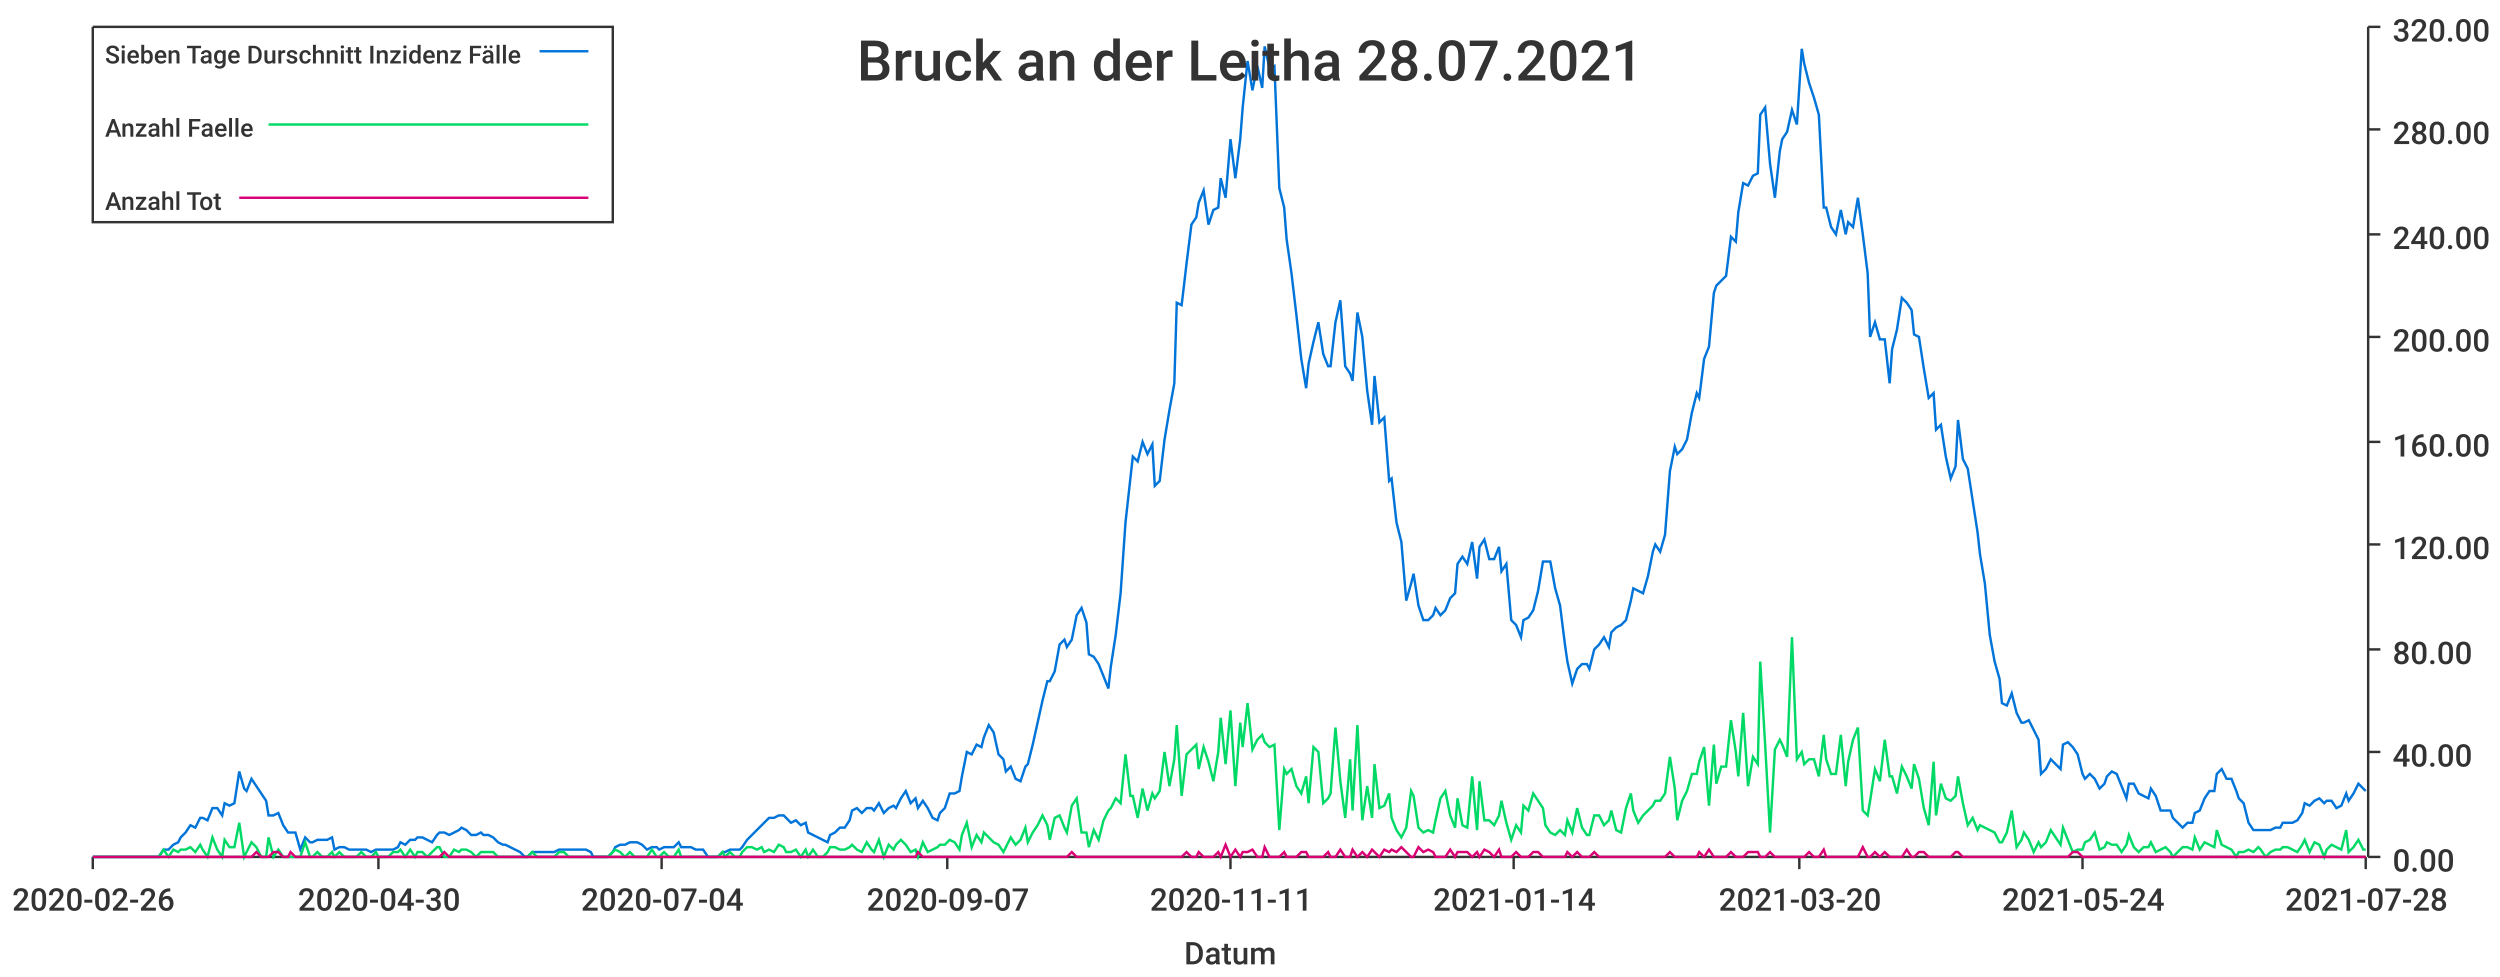
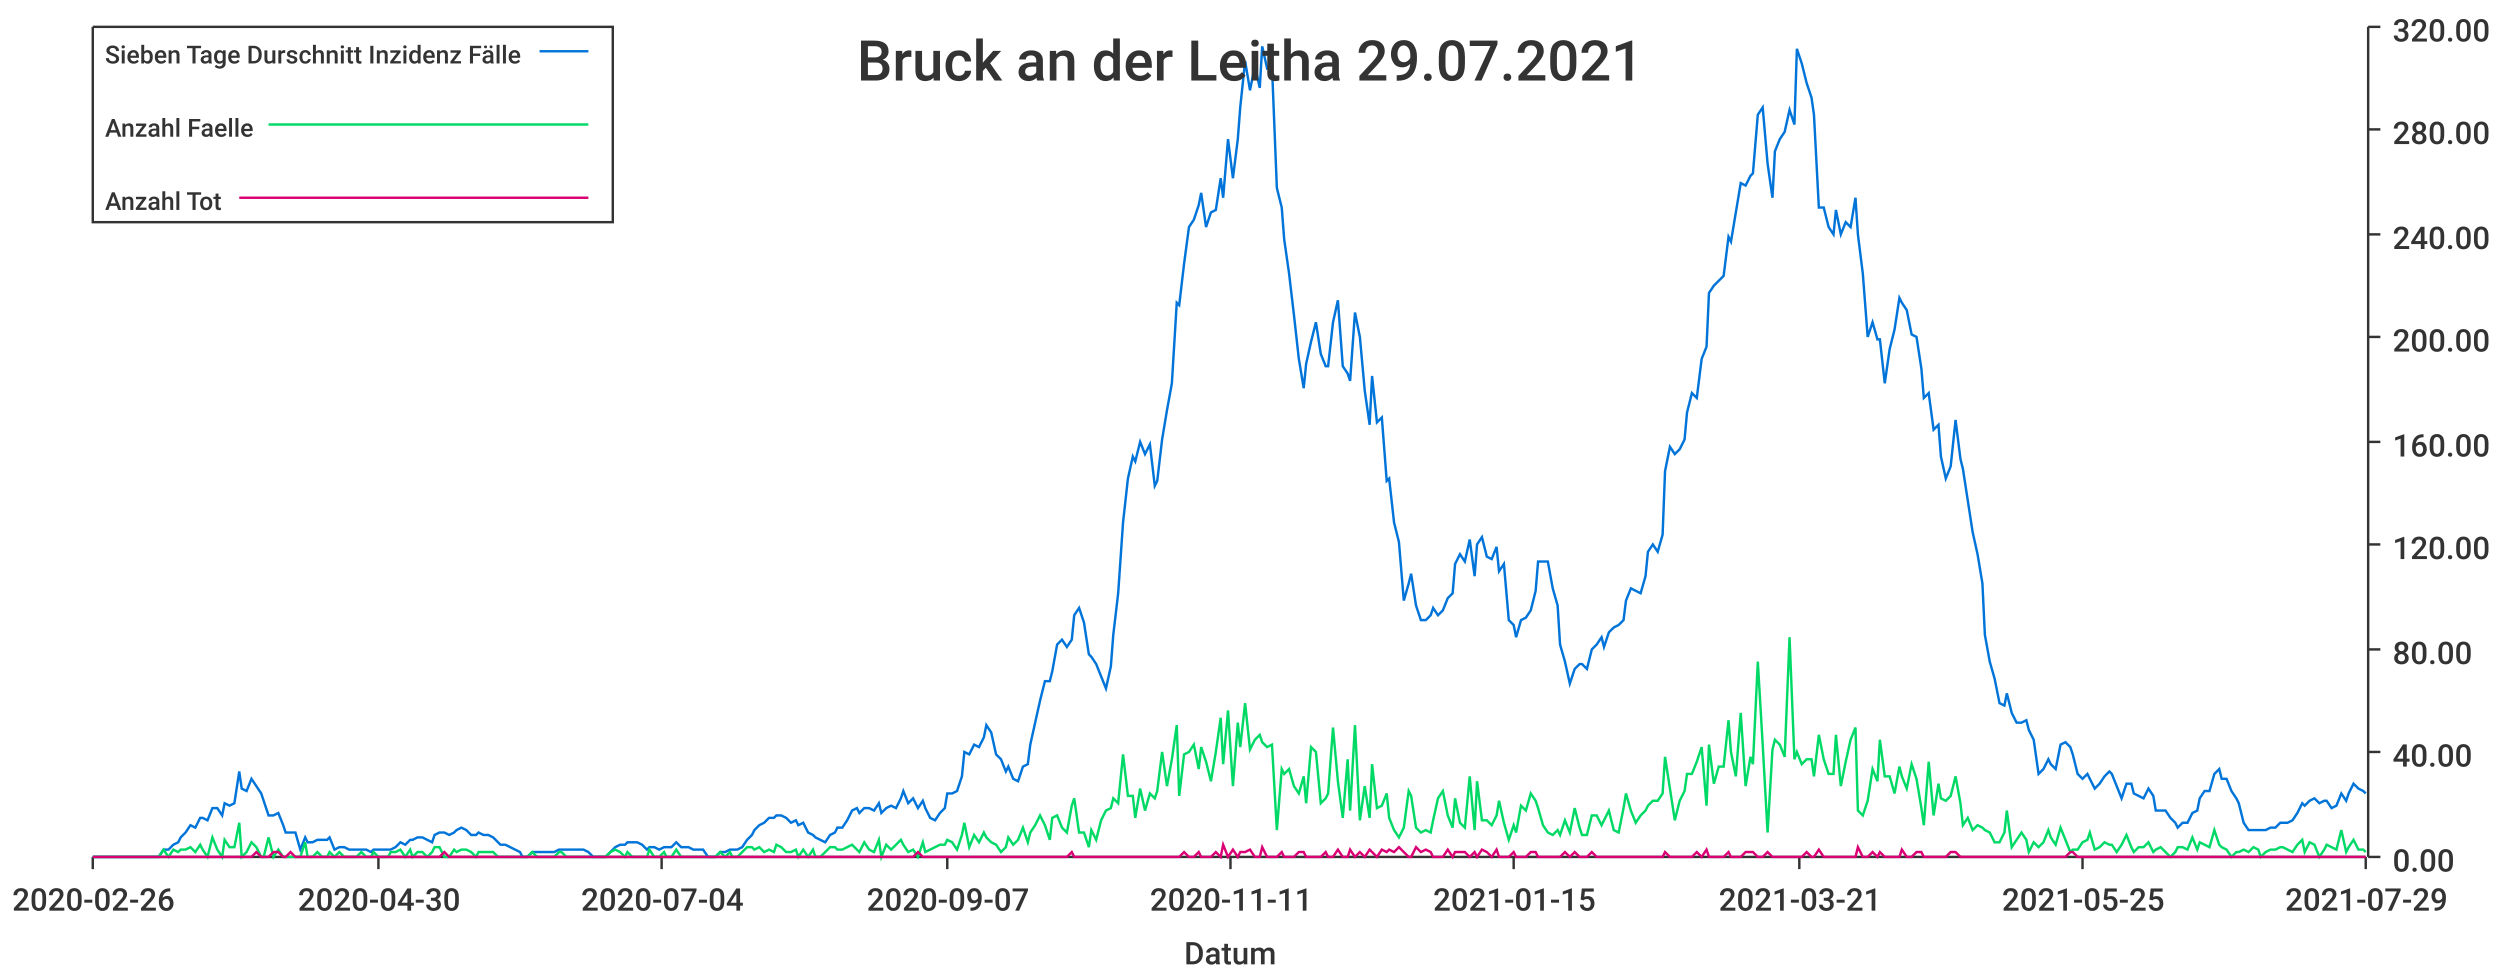
<svg xmlns="http://www.w3.org/2000/svg" width="1024" height="400">\n<path d="M 0 0 L 1024 0 L 1024 400 L 0 400 L 0 0" style="stroke-width:0;stroke:rgba(255,255,255,1.0);fill:rgba(255,255,255,1.0)" />
  <path d="M 38 11 L 969 11 L 969 351 L 38 351 L 38 11" style="stroke-width:0;stroke:rgba(255,255,255,1.0);fill:rgba(255,255,255,1.0)" />
  <path d="M 38 351 L 969 351" style="stroke-width:1;stroke:rgba(51,51,51,1.0);fill:none" />
  <path d="M 38 351 L 38 356" style="stroke-width:1;stroke:rgba(51,51,51,1.0);fill:none" />
  <text x="5" y="373" style="stroke-width:0;stroke:none;fill:rgba(51,51,51,1.0);font-size:12.8px;font-family:'Roboto Medium',sans-serif">2020-02-26</text>
  <path d="M 155 351 L 155 356" style="stroke-width:1;stroke:rgba(51,51,51,1.0);fill:none" />
  <text x="122" y="373" style="stroke-width:0;stroke:none;fill:rgba(51,51,51,1.0);font-size:12.8px;font-family:'Roboto Medium',sans-serif">2020-04-30</text>
  <path d="M 271 351 L 271 356" style="stroke-width:1;stroke:rgba(51,51,51,1.0);fill:none" />
  <text x="238" y="373" style="stroke-width:0;stroke:none;fill:rgba(51,51,51,1.0);font-size:12.8px;font-family:'Roboto Medium',sans-serif">2020-07-04</text>
  <path d="M 388 351 L 388 356" style="stroke-width:1;stroke:rgba(51,51,51,1.0);fill:none" />
  <text x="355" y="373" style="stroke-width:0;stroke:none;fill:rgba(51,51,51,1.0);font-size:12.8px;font-family:'Roboto Medium',sans-serif">2020-09-07</text>
  <path d="M 504 351 L 504 356" style="stroke-width:1;stroke:rgba(51,51,51,1.0);fill:none" />
  <text x="471" y="373" style="stroke-width:0;stroke:none;fill:rgba(51,51,51,1.0);font-size:12.8px;font-family:'Roboto Medium',sans-serif">2020-11-11</text>
  <path d="M 620 351 L 620 356" style="stroke-width:1;stroke:rgba(51,51,51,1.0);fill:none" />
-   <text x="587" y="373" style="stroke-width:0;stroke:none;fill:rgba(51,51,51,1.0);font-size:12.8px;font-family:'Roboto Medium',sans-serif">2021-01-14</text>
+   <text x="587" y="373" style="stroke-width:0;stroke:none;fill:rgba(51,51,51,1.0);font-size:12.8px;font-family:'Roboto Medium',sans-serif">2021-01-15</text>
  <path d="M 737 351 L 737 356" style="stroke-width:1;stroke:rgba(51,51,51,1.0);fill:none" />
-   <text x="704" y="373" style="stroke-width:0;stroke:none;fill:rgba(51,51,51,1.0);font-size:12.8px;font-family:'Roboto Medium',sans-serif">2021-03-20</text>
+   <text x="704" y="373" style="stroke-width:0;stroke:none;fill:rgba(51,51,51,1.0);font-size:12.8px;font-family:'Roboto Medium',sans-serif">2021-03-21</text>
  <path d="M 853 351 L 853 356" style="stroke-width:1;stroke:rgba(51,51,51,1.0);fill:none" />
-   <text x="820" y="373" style="stroke-width:0;stroke:none;fill:rgba(51,51,51,1.0);font-size:12.8px;font-family:'Roboto Medium',sans-serif">2021-05-24</text>
+   <text x="820" y="373" style="stroke-width:0;stroke:none;fill:rgba(51,51,51,1.0);font-size:12.8px;font-family:'Roboto Medium',sans-serif">2021-05-25</text>
  <path d="M 969 351 L 969 356" style="stroke-width:1;stroke:rgba(51,51,51,1.0);fill:none" />
-   <text x="936" y="373" style="stroke-width:0;stroke:none;fill:rgba(51,51,51,1.0);font-size:12.8px;font-family:'Roboto Medium',sans-serif">2021-07-28</text>
+   <text x="936" y="373" style="stroke-width:0;stroke:none;fill:rgba(51,51,51,1.0);font-size:12.8px;font-family:'Roboto Medium',sans-serif">2021-07-29</text>
  <text x="485" y="395" style="stroke-width:0;stroke:none;fill:rgba(51,51,51,1.0);font-size:12.8px;font-family:'Roboto Medium',sans-serif">Datum</text>
  <path d="M 970 351 L 970 11" style="stroke-width:1;stroke:rgba(51,51,51,1.0);fill:none" />
  <path d="M 970 351 L 975 351" style="stroke-width:1;stroke:rgba(51,51,51,1.0);fill:none" />
  <text x="980" y="357" style="stroke-width:0;stroke:none;fill:rgba(51,51,51,1.0);font-size:12.8px;font-family:'Roboto Medium',sans-serif">0.00</text>
  <path d="M 970 308 L 975 308" style="stroke-width:1;stroke:rgba(51,51,51,1.0);fill:none" />
  <text x="980" y="314" style="stroke-width:0;stroke:none;fill:rgba(51,51,51,1.0);font-size:12.8px;font-family:'Roboto Medium',sans-serif">40.00</text>
  <path d="M 970 266 L 975 266" style="stroke-width:1;stroke:rgba(51,51,51,1.0);fill:none" />
  <text x="980" y="272" style="stroke-width:0;stroke:none;fill:rgba(51,51,51,1.0);font-size:12.8px;font-family:'Roboto Medium',sans-serif">80.00</text>
  <path d="M 970 223 L 975 223" style="stroke-width:1;stroke:rgba(51,51,51,1.0);fill:none" />
  <text x="980" y="229" style="stroke-width:0;stroke:none;fill:rgba(51,51,51,1.0);font-size:12.8px;font-family:'Roboto Medium',sans-serif">120.00</text>
  <path d="M 970 181 L 975 181" style="stroke-width:1;stroke:rgba(51,51,51,1.0);fill:none" />
  <text x="980" y="187" style="stroke-width:0;stroke:none;fill:rgba(51,51,51,1.0);font-size:12.8px;font-family:'Roboto Medium',sans-serif">160.00</text>
  <path d="M 970 138 L 975 138" style="stroke-width:1;stroke:rgba(51,51,51,1.0);fill:none" />
  <text x="980" y="144" style="stroke-width:0;stroke:none;fill:rgba(51,51,51,1.0);font-size:12.8px;font-family:'Roboto Medium',sans-serif">200.00</text>
  <path d="M 970 96 L 975 96" style="stroke-width:1;stroke:rgba(51,51,51,1.0);fill:none" />
  <text x="980" y="102" style="stroke-width:0;stroke:none;fill:rgba(51,51,51,1.0);font-size:12.8px;font-family:'Roboto Medium',sans-serif">240.00</text>
  <path d="M 970 53 L 975 53" style="stroke-width:1;stroke:rgba(51,51,51,1.0);fill:none" />
  <text x="980" y="59" style="stroke-width:0;stroke:none;fill:rgba(51,51,51,1.0);font-size:12.8px;font-family:'Roboto Medium',sans-serif">280.00</text>
  <path d="M 970 11 L 975 11" style="stroke-width:1;stroke:rgba(51,51,51,1.0);fill:none" />
  <text x="980" y="17" style="stroke-width:0;stroke:none;fill:rgba(51,51,51,1.0);font-size:12.8px;font-family:'Roboto Medium',sans-serif">320.00</text>
-   <path d="M 38 351 L 40 351 L 42 351 L 44 351 L 46 351 L 47 351 L 49 351 L 51 351 L 53 351 L 55 351 L 56 351 L 58 351 L 60 351 L 62 351 L 64 351 L 65 351 L 67 348 L 69 348 L 71 346 L 73 345 L 74 343 L 76 341 L 78 338 L 80 339 L 82 335 L 83 335 L 85 336 L 87 331 L 89 331 L 91 334 L 92 329 L 94 330 L 96 329 L 98 316 L 100 323 L 101 324 L 103 319 L 105 322 L 107 325 L 109 328 L 110 334 L 112 334 L 114 333 L 116 338 L 118 341 L 119 341 L 121 341 L 123 348 L 125 343 L 127 345 L 128 345 L 130 344 L 132 344 L 134 344 L 136 343 L 137 348 L 139 347 L 141 347 L 143 348 L 145 348 L 146 348 L 148 348 L 150 348 L 152 349 L 154 348 L 155 348 L 157 348 L 159 348 L 161 348 L 163 347 L 164 345 L 166 346 L 168 344 L 170 344 L 171 343 L 173 343 L 175 344 L 177 345 L 179 342 L 180 341 L 182 341 L 184 342 L 186 341 L 188 340 L 189 339 L 191 340 L 193 342 L 195 342 L 197 341 L 198 342 L 200 342 L 202 343 L 204 345 L 206 346 L 207 346 L 209 347 L 211 348 L 213 349 L 215 351 L 216 351 L 218 349 L 220 349 L 222 349 L 224 349 L 225 349 L 227 349 L 229 348 L 231 348 L 233 348 L 234 348 L 236 348 L 238 348 L 240 348 L 242 349 L 243 351 L 245 351 L 247 351 L 249 351 L 251 349 L 252 347 L 254 346 L 256 346 L 258 345 L 260 345 L 261 345 L 263 346 L 265 348 L 267 347 L 269 347 L 270 348 L 272 347 L 274 347 L 276 347 L 278 345 L 279 347 L 281 347 L 283 347 L 285 348 L 287 348 L 288 348 L 290 351 L 292 351 L 294 351 L 296 349 L 297 349 L 299 348 L 301 348 L 303 348 L 304 347 L 306 344 L 308 342 L 310 340 L 312 338 L 313 337 L 315 335 L 317 335 L 319 334 L 321 334 L 322 335 L 324 337 L 326 336 L 328 338 L 330 337 L 331 341 L 333 342 L 335 343 L 337 344 L 339 345 L 340 342 L 342 341 L 344 339 L 346 339 L 348 336 L 349 332 L 351 331 L 353 333 L 355 331 L 357 331 L 358 332 L 360 329 L 362 333 L 364 331 L 366 330 L 367 331 L 369 327 L 371 324 L 373 329 L 375 327 L 376 331 L 378 328 L 380 331 L 382 335 L 384 336 L 385 333 L 387 331 L 389 325 L 391 325 L 393 324 L 394 318 L 396 308 L 398 309 L 400 305 L 402 306 L 403 302 L 405 297 L 407 300 L 409 309 L 411 311 L 412 316 L 414 314 L 416 319 L 418 320 L 420 314 L 421 313 L 423 305 L 425 296 L 427 287 L 429 279 L 430 279 L 432 275 L 434 264 L 436 262 L 437 265 L 439 262 L 441 252 L 443 249 L 445 255 L 446 268 L 448 269 L 450 272 L 452 277 L 454 282 L 455 273 L 457 260 L 459 243 L 461 214 L 463 196 L 464 187 L 466 189 L 468 181 L 470 186 L 472 182 L 473 199 L 475 197 L 477 180 L 479 168 L 481 157 L 482 124 L 484 125 L 486 108 L 488 92 L 490 89 L 491 83 L 493 78 L 495 92 L 497 86 L 499 85 L 500 73 L 502 81 L 504 57 L 506 73 L 508 57 L 509 44 L 511 25 L 513 37 L 515 27 L 517 36 L 518 19 L 520 28 L 522 27 L 524 77 L 526 85 L 527 98 L 529 112 L 531 129 L 533 147 L 535 159 L 536 149 L 538 140 L 540 132 L 542 145 L 544 150 L 545 150 L 547 132 L 549 123 L 551 150 L 553 153 L 554 156 L 556 128 L 558 138 L 560 160 L 562 174 L 563 154 L 565 173 L 567 171 L 569 197 L 570 196 L 572 214 L 574 222 L 576 246 L 578 239 L 579 235 L 581 248 L 583 254 L 585 254 L 587 252 L 588 249 L 590 252 L 592 250 L 594 245 L 596 243 L 597 231 L 599 228 L 601 231 L 603 222 L 605 237 L 606 224 L 608 221 L 610 229 L 612 229 L 614 224 L 615 234 L 617 231 L 619 254 L 621 256 L 623 261 L 624 254 L 626 253 L 628 250 L 630 242 L 632 230 L 633 230 L 635 230 L 637 241 L 639 248 L 641 264 L 642 271 L 644 280 L 646 274 L 648 272 L 650 272 L 651 274 L 653 266 L 655 264 L 657 261 L 659 265 L 660 259 L 662 257 L 664 256 L 666 254 L 668 246 L 669 241 L 671 242 L 673 243 L 675 236 L 677 226 L 678 223 L 680 226 L 682 219 L 684 193 L 686 183 L 687 186 L 689 184 L 691 180 L 693 169 L 695 161 L 696 163 L 698 147 L 700 142 L 702 120 L 703 117 L 705 115 L 707 113 L 709 97 L 711 99 L 712 87 L 714 75 L 716 76 L 718 72 L 720 71 L 721 47 L 723 44 L 725 67 L 727 81 L 729 62 L 730 57 L 732 54 L 734 45 L 736 51 L 738 20 L 739 26 L 741 34 L 743 40 L 745 47 L 747 85 L 748 85 L 750 93 L 752 96 L 754 86 L 756 96 L 757 91 L 759 93 L 761 81 L 763 96 L 765 112 L 766 138 L 768 132 L 770 139 L 772 139 L 774 157 L 775 143 L 777 135 L 779 122 L 781 124 L 783 127 L 784 137 L 786 138 L 788 151 L 790 163 L 792 161 L 793 176 L 795 174 L 797 187 L 799 196 L 801 191 L 802 172 L 804 188 L 806 192 L 808 205 L 810 218 L 811 227 L 813 239 L 815 260 L 817 271 L 819 278 L 820 288 L 822 289 L 824 284 L 826 292 L 828 296 L 829 296 L 831 295 L 833 299 L 835 303 L 836 317 L 838 315 L 840 311 L 842 313 L 844 315 L 845 305 L 847 304 L 849 306 L 851 309 L 853 317 L 854 319 L 856 317 L 858 319 L 860 323 L 862 321 L 863 318 L 865 316 L 867 317 L 869 322 L 871 327 L 872 321 L 874 321 L 876 325 L 878 326 L 880 327 L 881 323 L 883 326 L 885 332 L 887 332 L 889 332 L 890 335 L 892 337 L 894 339 L 896 337 L 898 337 L 899 333 L 901 332 L 903 327 L 905 324 L 907 324 L 908 317 L 910 315 L 912 319 L 914 319 L 916 324 L 917 327 L 919 329 L 921 337 L 923 340 L 925 340 L 926 340 L 928 340 L 930 340 L 932 339 L 934 339 L 935 337 L 937 337 L 939 337 L 941 336 L 943 333 L 944 329 L 946 330 L 948 328 L 950 327 L 952 329 L 953 328 L 955 328 L 957 331 L 959 330 L 961 325 L 962 328 L 964 325 L 966 321 L 968 323 L 969 324" style="stroke-width:1;stroke:rgba(0,116,217,1.0);fill:none" />
-   <path d="M 38 351 L 40 351 L 42 351 L 44 351 L 46 351 L 47 351 L 49 351 L 51 351 L 53 351 L 55 351 L 56 351 L 58 351 L 60 351 L 62 351 L 64 351 L 65 351 L 67 348 L 69 351 L 71 348 L 73 349 L 74 348 L 76 348 L 78 347 L 80 349 L 82 346 L 83 348 L 85 351 L 87 343 L 89 348 L 91 351 L 92 344 L 94 347 L 96 347 L 98 337 L 100 351 L 101 349 L 103 345 L 105 347 L 107 351 L 109 351 L 110 343 L 112 351 L 114 348 L 116 351 L 118 351 L 119 351 L 121 351 L 123 351 L 125 345 L 127 351 L 128 351 L 130 349 L 132 351 L 134 351 L 136 349 L 137 351 L 139 349 L 141 351 L 143 351 L 145 351 L 146 351 L 148 349 L 150 351 L 152 351 L 154 349 L 155 351 L 157 351 L 159 351 L 161 349 L 163 349 L 164 348 L 166 351 L 168 348 L 170 351 L 171 349 L 173 349 L 175 351 L 177 349 L 179 347 L 180 347 L 182 351 L 184 351 L 186 348 L 188 349 L 189 348 L 191 348 L 193 349 L 195 351 L 197 349 L 198 349 L 200 349 L 202 349 L 204 351 L 206 351 L 207 351 L 209 351 L 211 351 L 213 351 L 215 351 L 216 351 L 218 349 L 220 351 L 222 351 L 224 351 L 225 351 L 227 351 L 229 349 L 231 349 L 233 351 L 234 351 L 236 351 L 238 351 L 240 351 L 242 351 L 243 351 L 245 351 L 247 351 L 249 351 L 251 349 L 252 348 L 254 349 L 256 351 L 258 349 L 260 351 L 261 351 L 263 351 L 265 351 L 267 348 L 269 351 L 270 351 L 272 349 L 274 351 L 276 351 L 278 348 L 279 351 L 281 351 L 283 351 L 285 351 L 287 351 L 288 351 L 290 351 L 292 351 L 294 351 L 296 349 L 297 351 L 299 349 L 301 351 L 303 351 L 304 349 L 306 347 L 308 347 L 310 348 L 312 347 L 313 349 L 315 348 L 317 349 L 319 346 L 321 347 L 322 349 L 324 349 L 326 348 L 328 351 L 330 348 L 331 351 L 333 348 L 335 351 L 337 351 L 339 349 L 340 347 L 342 347 L 344 348 L 346 348 L 348 347 L 349 346 L 351 348 L 353 349 L 355 345 L 357 348 L 358 349 L 360 344 L 362 351 L 364 346 L 366 348 L 367 346 L 369 344 L 371 346 L 373 349 L 375 348 L 376 351 L 378 345 L 380 349 L 382 348 L 384 347 L 385 346 L 387 346 L 389 344 L 391 345 L 393 348 L 394 342 L 396 337 L 398 347 L 400 342 L 402 345 L 403 341 L 405 343 L 407 345 L 409 346 L 411 349 L 412 347 L 414 343 L 416 346 L 418 344 L 420 339 L 421 345 L 423 341 L 425 338 L 427 334 L 429 338 L 430 344 L 432 335 L 434 334 L 436 339 L 437 341 L 439 330 L 441 327 L 443 341 L 445 341 L 446 347 L 448 340 L 450 344 L 452 336 L 454 332 L 455 331 L 457 327 L 459 329 L 461 309 L 463 326 L 464 326 L 466 335 L 468 323 L 470 332 L 472 325 L 473 327 L 475 324 L 477 308 L 479 322 L 481 311 L 482 297 L 484 326 L 486 309 L 488 307 L 490 305 L 491 315 L 493 306 L 495 312 L 497 320 L 499 308 L 500 294 L 502 313 L 504 291 L 506 322 L 508 296 L 509 306 L 511 288 L 513 307 L 515 303 L 517 301 L 518 304 L 520 306 L 522 305 L 524 340 L 526 315 L 527 317 L 529 315 L 531 322 L 533 325 L 535 318 L 536 329 L 538 306 L 540 308 L 542 329 L 544 327 L 545 325 L 547 298 L 549 320 L 551 335 L 553 311 L 554 332 L 556 297 L 558 336 L 560 322 L 562 335 L 563 313 L 565 331 L 567 330 L 569 325 L 570 335 L 572 340 L 574 343 L 576 339 L 578 324 L 579 326 L 581 339 L 583 341 L 585 340 L 587 341 L 588 336 L 590 327 L 592 324 L 594 334 L 596 339 L 597 327 L 599 338 L 601 339 L 603 318 L 605 340 L 606 320 L 608 336 L 610 336 L 612 338 L 614 334 L 615 328 L 617 337 L 619 344 L 621 338 L 623 341 L 624 330 L 626 332 L 628 325 L 630 328 L 632 331 L 633 338 L 635 341 L 637 342 L 639 340 L 641 342 L 642 336 L 644 341 L 646 331 L 648 339 L 650 342 L 651 342 L 653 334 L 655 334 L 657 338 L 659 336 L 660 332 L 662 340 L 664 341 L 666 331 L 668 325 L 669 332 L 671 337 L 673 334 L 675 332 L 677 330 L 678 328 L 680 328 L 682 325 L 684 310 L 686 323 L 687 336 L 689 328 L 691 324 L 693 317 L 695 317 L 696 312 L 698 306 L 700 330 L 702 305 L 703 321 L 705 314 L 707 314 L 709 295 L 711 308 L 712 318 L 714 292 L 716 322 L 718 310 L 720 313 L 721 271 L 723 305 L 725 341 L 727 307 L 729 303 L 730 305 L 732 310 L 734 261 L 736 311 L 738 308 L 739 313 L 741 311 L 743 311 L 745 318 L 747 301 L 748 311 L 750 317 L 752 317 L 754 301 L 756 322 L 757 312 L 759 303 L 761 298 L 763 332 L 765 334 L 766 328 L 768 315 L 770 320 L 772 303 L 774 318 L 775 318 L 777 325 L 779 314 L 781 318 L 783 323 L 784 313 L 786 319 L 788 331 L 790 338 L 792 312 L 793 334 L 795 321 L 797 327 L 799 328 L 801 326 L 802 318 L 804 329 L 806 338 L 808 335 L 810 340 L 811 338 L 813 339 L 815 340 L 817 341 L 819 345 L 820 345 L 822 341 L 824 332 L 826 347 L 828 344 L 829 341 L 831 344 L 833 349 L 835 345 L 836 347 L 838 345 L 840 340 L 842 343 L 844 346 L 845 339 L 847 344 L 849 349 L 851 348 L 853 348 L 854 345 L 856 344 L 858 341 L 860 348 L 862 347 L 863 345 L 865 346 L 867 346 L 869 349 L 871 346 L 872 342 L 874 347 L 876 349 L 878 347 L 880 347 L 881 345 L 883 349 L 885 348 L 887 347 L 889 349 L 890 351 L 892 349 L 894 347 L 896 347 L 898 348 L 899 343 L 901 348 L 903 345 L 905 346 L 907 347 L 908 340 L 910 346 L 912 347 L 914 348 L 916 351 L 917 349 L 919 349 L 921 348 L 923 349 L 925 347 L 926 348 L 928 351 L 930 349 L 932 348 L 934 348 L 935 347 L 937 347 L 939 348 L 941 349 L 943 346 L 944 344 L 946 349 L 948 345 L 950 346 L 952 351 L 953 348 L 955 346 L 957 347 L 959 348 L 961 340 L 962 349 L 964 347 L 966 344 L 968 348 L 969 348" style="stroke-width:1;stroke:rgba(0,217,101,1.0);fill:none" />
-   <path d="M 38 351 L 40 351 L 42 351 L 44 351 L 46 351 L 47 351 L 49 351 L 51 351 L 53 351 L 55 351 L 56 351 L 58 351 L 60 351 L 62 351 L 64 351 L 65 351 L 67 351 L 69 351 L 71 351 L 73 351 L 74 351 L 76 351 L 78 351 L 80 351 L 82 351 L 83 351 L 85 351 L 87 351 L 89 351 L 91 351 L 92 351 L 94 351 L 96 351 L 98 351 L 100 351 L 101 351 L 103 351 L 105 349 L 107 351 L 109 351 L 110 351 L 112 349 L 114 349 L 116 351 L 118 351 L 119 349 L 121 351 L 123 351 L 125 351 L 127 351 L 128 351 L 130 351 L 132 351 L 134 351 L 136 351 L 137 351 L 139 351 L 141 351 L 143 351 L 145 351 L 146 351 L 148 351 L 150 351 L 152 351 L 154 351 L 155 351 L 157 351 L 159 351 L 161 351 L 163 351 L 164 351 L 166 351 L 168 351 L 170 351 L 171 351 L 173 351 L 175 351 L 177 351 L 179 351 L 180 351 L 182 349 L 184 351 L 186 351 L 188 351 L 189 351 L 191 351 L 193 351 L 195 351 L 197 351 L 198 351 L 200 351 L 202 351 L 204 351 L 206 351 L 207 351 L 209 351 L 211 351 L 213 351 L 215 351 L 216 351 L 218 351 L 220 351 L 222 351 L 224 351 L 225 351 L 227 351 L 229 351 L 231 351 L 233 351 L 234 351 L 236 351 L 238 351 L 240 351 L 242 351 L 243 351 L 245 351 L 247 351 L 249 351 L 251 351 L 252 351 L 254 351 L 256 351 L 258 351 L 260 351 L 261 351 L 263 351 L 265 351 L 267 351 L 269 351 L 270 351 L 272 351 L 274 351 L 276 351 L 278 351 L 279 351 L 281 351 L 283 351 L 285 351 L 287 351 L 288 351 L 290 351 L 292 351 L 294 351 L 296 351 L 297 351 L 299 351 L 301 351 L 303 351 L 304 351 L 306 351 L 308 351 L 310 351 L 312 351 L 313 351 L 315 351 L 317 351 L 319 351 L 321 351 L 322 351 L 324 351 L 326 351 L 328 351 L 330 351 L 331 351 L 333 351 L 335 351 L 337 351 L 339 351 L 340 351 L 342 351 L 344 351 L 346 351 L 348 351 L 349 351 L 351 351 L 353 351 L 355 351 L 357 351 L 358 351 L 360 351 L 362 351 L 364 351 L 366 351 L 367 351 L 369 351 L 371 351 L 373 351 L 375 351 L 376 349 L 378 351 L 380 351 L 382 351 L 384 351 L 385 351 L 387 351 L 389 351 L 391 351 L 393 351 L 394 351 L 396 351 L 398 351 L 400 351 L 402 351 L 403 351 L 405 351 L 407 351 L 409 351 L 411 351 L 412 351 L 414 351 L 416 351 L 418 351 L 420 351 L 421 351 L 423 351 L 425 351 L 427 351 L 429 351 L 430 351 L 432 351 L 434 351 L 436 351 L 437 351 L 439 349 L 441 351 L 443 351 L 445 351 L 446 351 L 448 351 L 450 351 L 452 351 L 454 351 L 455 351 L 457 351 L 459 351 L 461 351 L 463 351 L 464 351 L 466 351 L 468 351 L 470 351 L 472 351 L 473 351 L 475 351 L 477 351 L 479 351 L 481 351 L 482 351 L 484 351 L 486 349 L 488 351 L 490 351 L 491 349 L 493 351 L 495 351 L 497 351 L 499 349 L 500 351 L 502 346 L 504 351 L 506 348 L 508 351 L 509 349 L 511 349 L 513 348 L 515 351 L 517 351 L 518 347 L 520 351 L 522 351 L 524 351 L 526 349 L 527 351 L 529 351 L 531 351 L 533 349 L 535 349 L 536 351 L 538 351 L 540 351 L 542 351 L 544 349 L 545 351 L 547 351 L 549 348 L 551 351 L 553 351 L 554 348 L 556 351 L 558 349 L 560 351 L 562 348 L 563 349 L 565 351 L 567 348 L 569 349 L 570 348 L 572 349 L 574 347 L 576 349 L 578 351 L 579 351 L 581 347 L 583 349 L 585 348 L 587 349 L 588 351 L 590 351 L 592 351 L 594 348 L 596 351 L 597 349 L 599 349 L 601 349 L 603 351 L 605 349 L 606 351 L 608 348 L 610 349 L 612 351 L 614 348 L 615 351 L 617 351 L 619 351 L 621 349 L 623 351 L 624 351 L 626 351 L 628 349 L 630 349 L 632 351 L 633 351 L 635 351 L 637 351 L 639 351 L 641 351 L 642 349 L 644 351 L 646 349 L 648 351 L 650 351 L 651 351 L 653 349 L 655 351 L 657 351 L 659 351 L 660 351 L 662 351 L 664 351 L 666 351 L 668 351 L 669 351 L 671 351 L 673 351 L 675 351 L 677 351 L 678 351 L 680 351 L 682 351 L 684 349 L 686 351 L 687 351 L 689 351 L 691 351 L 693 351 L 695 351 L 696 349 L 698 351 L 700 348 L 702 351 L 703 351 L 705 351 L 707 351 L 709 349 L 711 351 L 712 351 L 714 351 L 716 349 L 718 349 L 720 349 L 721 351 L 723 351 L 725 349 L 727 351 L 729 351 L 730 351 L 732 351 L 734 351 L 736 351 L 738 351 L 739 351 L 741 349 L 743 351 L 745 351 L 747 348 L 748 351 L 750 351 L 752 351 L 754 351 L 756 351 L 757 351 L 759 351 L 761 351 L 763 347 L 765 351 L 766 351 L 768 349 L 770 351 L 772 349 L 774 351 L 775 351 L 777 351 L 779 351 L 781 348 L 783 351 L 784 351 L 786 349 L 788 349 L 790 351 L 792 351 L 793 351 L 795 351 L 797 351 L 799 351 L 801 349 L 802 349 L 804 351 L 806 351 L 808 351 L 810 351 L 811 351 L 813 351 L 815 351 L 817 351 L 819 351 L 820 351 L 822 351 L 824 351 L 826 351 L 828 351 L 829 351 L 831 351 L 833 351 L 835 351 L 836 351 L 838 351 L 840 351 L 842 351 L 844 351 L 845 351 L 847 351 L 849 349 L 851 349 L 853 351 L 854 351 L 856 351 L 858 351 L 860 351 L 862 351 L 863 351 L 865 351 L 867 351 L 869 351 L 871 351 L 872 351 L 874 351 L 876 351 L 878 351 L 880 351 L 881 351 L 883 351 L 885 351 L 887 351 L 889 351 L 890 351 L 892 351 L 894 351 L 896 351 L 898 351 L 899 351 L 901 351 L 903 351 L 905 351 L 907 351 L 908 351 L 910 351 L 912 351 L 914 351 L 916 351 L 917 351 L 919 351 L 921 351 L 923 351 L 925 351 L 926 351 L 928 351 L 930 351 L 932 351 L 934 351 L 935 351 L 937 351 L 939 351 L 941 351 L 943 351 L 944 351 L 946 351 L 948 351 L 950 351 L 952 351 L 953 351 L 955 351 L 957 351 L 959 351 L 961 351 L 962 351 L 964 351 L 966 351 L 968 351 L 969 351" style="stroke-width:1;stroke:rgba(217,0,116,1.0);fill:none" />
-   <text x="351" y="33" style="stroke-width:0;stroke:none;fill:rgba(51,51,51,1.0);font-size:23.0px;font-family:'Roboto Medium',sans-serif">Bruck an der Leitha 28.07.2021</text>
+   <path d="M 38 351 L 40 351 L 42 351 L 44 351 L 46 351 L 47 351 L 49 351 L 51 351 L 53 351 L 55 351 L 56 351 L 58 351 L 60 351 L 62 351 L 64 351 L 65 351 L 67 348 L 69 348 L 71 346 L 73 345 L 74 343 L 76 341 L 78 338 L 80 339 L 82 335 L 83 335 L 85 336 L 87 331 L 89 331 L 91 334 L 92 329 L 94 330 L 96 329 L 98 316 L 99 323 L 101 324 L 103 319 L 105 322 L 107 325 L 108 328 L 110 334 L 112 334 L 114 333 L 116 338 L 117 341 L 119 341 L 121 341 L 123 348 L 125 343 L 126 345 L 128 345 L 130 344 L 132 344 L 134 344 L 135 343 L 137 348 L 139 347 L 141 347 L 143 348 L 144 348 L 146 348 L 148 348 L 150 348 L 152 349 L 153 348 L 155 348 L 157 348 L 159 348 L 160 348 L 162 347 L 164 345 L 166 346 L 168 344 L 169 344 L 171 343 L 173 343 L 175 344 L 177 345 L 178 342 L 180 341 L 182 341 L 184 342 L 186 341 L 187 340 L 189 339 L 191 340 L 193 342 L 195 342 L 196 341 L 198 342 L 200 342 L 202 343 L 204 345 L 205 346 L 207 346 L 209 347 L 211 348 L 213 349 L 214 351 L 216 351 L 218 349 L 220 349 L 221 349 L 223 349 L 225 349 L 227 349 L 229 348 L 230 348 L 232 348 L 234 348 L 236 348 L 238 348 L 239 348 L 241 349 L 243 351 L 245 351 L 247 351 L 248 351 L 250 349 L 252 347 L 254 346 L 256 346 L 257 345 L 259 345 L 261 345 L 263 346 L 265 348 L 266 347 L 268 347 L 270 348 L 272 347 L 273 347 L 275 347 L 277 345 L 279 347 L 281 347 L 282 347 L 284 348 L 286 348 L 288 348 L 290 351 L 291 351 L 293 351 L 295 349 L 297 349 L 299 348 L 300 348 L 302 348 L 304 347 L 306 344 L 308 342 L 309 340 L 311 338 L 313 337 L 315 335 L 317 335 L 318 334 L 320 334 L 322 335 L 324 337 L 326 336 L 327 338 L 329 337 L 331 341 L 333 342 L 334 343 L 336 344 L 338 345 L 340 342 L 342 341 L 343 339 L 345 339 L 347 336 L 349 332 L 351 331 L 352 333 L 354 331 L 356 331 L 358 332 L 360 329 L 361 333 L 363 331 L 365 330 L 367 331 L 369 327 L 370 324 L 372 329 L 374 327 L 376 331 L 378 328 L 379 331 L 381 335 L 383 336 L 385 333 L 387 331 L 388 325 L 390 325 L 392 324 L 394 318 L 395 308 L 397 309 L 399 305 L 401 306 L 403 302 L 404 297 L 406 300 L 408 309 L 410 311 L 412 316 L 413 314 L 415 319 L 417 320 L 419 314 L 421 313 L 422 305 L 424 296 L 426 287 L 428 279 L 430 279 L 431 275 L 433 264 L 435 262 L 437 265 L 439 262 L 440 252 L 442 249 L 444 255 L 446 268 L 447 269 L 449 272 L 451 277 L 453 282 L 455 273 L 456 260 L 458 243 L 460 214 L 462 196 L 464 187 L 465 189 L 467 181 L 469 186 L 471 182 L 473 199 L 474 197 L 476 180 L 478 168 L 480 157 L 482 124 L 483 125 L 485 108 L 487 93 L 489 90 L 491 84 L 492 79 L 494 93 L 496 87 L 498 86 L 500 73 L 501 81 L 503 57 L 505 73 L 507 57 L 508 44 L 510 25 L 512 37 L 514 27 L 516 36 L 517 19 L 519 28 L 521 27 L 523 77 L 525 85 L 526 98 L 528 112 L 530 129 L 532 147 L 534 159 L 535 149 L 537 140 L 539 132 L 541 145 L 543 150 L 544 150 L 546 132 L 548 123 L 550 150 L 552 153 L 553 156 L 555 128 L 557 138 L 559 160 L 561 174 L 562 154 L 564 173 L 566 171 L 568 197 L 569 196 L 571 214 L 573 222 L 575 246 L 577 239 L 578 235 L 580 248 L 582 254 L 584 254 L 586 252 L 587 249 L 589 252 L 591 250 L 593 245 L 595 243 L 596 231 L 598 227 L 600 230 L 602 221 L 604 236 L 605 223 L 607 220 L 609 228 L 611 229 L 613 224 L 614 234 L 616 231 L 618 254 L 620 256 L 621 261 L 623 254 L 625 253 L 627 250 L 629 242 L 630 230 L 632 230 L 634 230 L 636 241 L 638 248 L 639 264 L 641 271 L 643 280 L 645 274 L 647 272 L 648 272 L 650 274 L 652 266 L 654 264 L 656 261 L 657 265 L 659 259 L 661 257 L 663 256 L 665 254 L 666 246 L 668 241 L 670 242 L 672 243 L 674 236 L 675 226 L 677 223 L 679 226 L 681 219 L 682 193 L 684 183 L 686 186 L 688 184 L 690 180 L 691 169 L 693 161 L 695 163 L 697 147 L 699 142 L 700 120 L 702 117 L 704 115 L 706 113 L 708 97 L 709 99 L 711 87 L 713 75 L 715 76 L 717 72 L 718 71 L 720 47 L 722 44 L 724 67 L 726 81 L 727 62 L 729 57 L 731 54 L 733 45 L 735 51 L 736 20 L 738 26 L 740 34 L 742 40 L 743 47 L 745 85 L 747 85 L 749 93 L 751 96 L 752 86 L 754 96 L 756 91 L 758 93 L 760 81 L 761 96 L 763 112 L 765 138 L 767 132 L 769 139 L 770 139 L 772 157 L 774 143 L 776 135 L 778 122 L 779 124 L 781 127 L 783 137 L 785 138 L 787 151 L 788 163 L 790 161 L 792 176 L 794 174 L 795 187 L 797 196 L 799 191 L 801 172 L 803 188 L 804 192 L 806 205 L 808 218 L 810 227 L 812 239 L 813 260 L 815 271 L 817 278 L 819 288 L 821 289 L 822 284 L 824 292 L 826 296 L 828 296 L 830 295 L 831 299 L 833 303 L 835 317 L 837 315 L 839 311 L 840 313 L 842 315 L 844 305 L 846 304 L 848 306 L 849 309 L 851 317 L 853 319 L 855 317 L 856 319 L 858 323 L 860 321 L 862 318 L 864 316 L 865 317 L 867 322 L 869 327 L 871 321 L 873 321 L 874 325 L 876 326 L 878 327 L 880 323 L 882 326 L 883 332 L 885 332 L 887 332 L 889 335 L 891 337 L 892 339 L 894 337 L 896 337 L 898 333 L 900 332 L 901 327 L 903 324 L 905 324 L 907 317 L 909 315 L 910 319 L 912 319 L 914 324 L 916 327 L 917 329 L 919 337 L 921 340 L 923 340 L 925 340 L 926 340 L 928 340 L 930 339 L 932 339 L 934 337 L 935 337 L 937 337 L 939 336 L 941 333 L 943 329 L 944 330 L 946 328 L 948 327 L 950 329 L 952 328 L 953 328 L 955 331 L 957 330 L 959 325 L 961 328 L 962 325 L 964 321 L 966 323 L 968 324 L 969 325" style="stroke-width:1;stroke:rgba(0,116,217,1.0);fill:none" />
+   <path d="M 38 351 L 40 351 L 42 351 L 44 351 L 46 351 L 47 351 L 49 351 L 51 351 L 53 351 L 55 351 L 56 351 L 58 351 L 60 351 L 62 351 L 64 351 L 65 351 L 67 348 L 69 351 L 71 348 L 73 349 L 74 348 L 76 348 L 78 347 L 80 349 L 82 346 L 83 348 L 85 351 L 87 343 L 89 348 L 91 351 L 92 344 L 94 347 L 96 347 L 98 337 L 99 351 L 101 349 L 103 345 L 105 347 L 107 351 L 108 351 L 110 343 L 112 351 L 114 348 L 116 351 L 117 351 L 119 351 L 121 351 L 123 351 L 125 345 L 126 351 L 128 351 L 130 349 L 132 351 L 134 351 L 135 349 L 137 351 L 139 349 L 141 351 L 143 351 L 144 351 L 146 351 L 148 349 L 150 351 L 152 351 L 153 349 L 155 351 L 157 351 L 159 351 L 160 349 L 162 349 L 164 348 L 166 351 L 168 348 L 169 351 L 171 349 L 173 349 L 175 351 L 177 349 L 178 347 L 180 347 L 182 351 L 184 351 L 186 348 L 187 349 L 189 348 L 191 348 L 193 349 L 195 351 L 196 349 L 198 349 L 200 349 L 202 349 L 204 351 L 205 351 L 207 351 L 209 351 L 211 351 L 213 351 L 214 351 L 216 351 L 218 349 L 220 351 L 221 351 L 223 351 L 225 351 L 227 351 L 229 349 L 230 349 L 232 351 L 234 351 L 236 351 L 238 351 L 239 351 L 241 351 L 243 351 L 245 351 L 247 351 L 248 351 L 250 349 L 252 348 L 254 349 L 256 351 L 257 349 L 259 351 L 261 351 L 263 351 L 265 351 L 266 348 L 268 351 L 270 351 L 272 349 L 273 351 L 275 351 L 277 348 L 279 351 L 281 351 L 282 351 L 284 351 L 286 351 L 288 351 L 290 351 L 291 351 L 293 351 L 295 349 L 297 351 L 299 349 L 300 351 L 302 351 L 304 349 L 306 347 L 308 347 L 309 348 L 311 347 L 313 349 L 315 348 L 317 349 L 318 346 L 320 347 L 322 349 L 324 349 L 326 348 L 327 351 L 329 348 L 331 351 L 333 348 L 334 351 L 336 351 L 338 349 L 340 347 L 342 347 L 343 348 L 345 348 L 347 347 L 349 346 L 351 348 L 352 349 L 354 345 L 356 348 L 358 349 L 360 344 L 361 351 L 363 346 L 365 348 L 367 346 L 369 344 L 370 346 L 372 349 L 374 348 L 376 351 L 378 345 L 379 349 L 381 348 L 383 347 L 385 346 L 387 346 L 388 344 L 390 345 L 392 348 L 394 342 L 395 337 L 397 347 L 399 342 L 401 345 L 403 341 L 404 343 L 406 345 L 408 346 L 410 349 L 412 347 L 413 343 L 415 346 L 417 344 L 419 339 L 421 345 L 422 341 L 424 338 L 426 334 L 428 338 L 430 344 L 431 335 L 433 334 L 435 339 L 437 341 L 439 330 L 440 327 L 442 341 L 444 341 L 446 347 L 447 340 L 449 344 L 451 336 L 453 332 L 455 331 L 456 327 L 458 329 L 460 309 L 462 326 L 464 326 L 465 335 L 467 323 L 469 332 L 471 325 L 473 327 L 474 324 L 476 308 L 478 322 L 480 311 L 482 297 L 483 326 L 485 309 L 487 308 L 489 305 L 491 315 L 492 306 L 494 312 L 496 320 L 498 308 L 500 294 L 501 313 L 503 291 L 505 322 L 507 296 L 508 306 L 510 288 L 512 307 L 514 303 L 516 301 L 517 304 L 519 306 L 521 305 L 523 340 L 525 315 L 526 317 L 528 315 L 530 322 L 532 325 L 534 318 L 535 329 L 537 306 L 539 308 L 541 329 L 543 327 L 544 325 L 546 298 L 548 320 L 550 335 L 552 311 L 553 332 L 555 297 L 557 336 L 559 322 L 561 335 L 562 313 L 564 331 L 566 330 L 568 325 L 569 335 L 571 340 L 573 343 L 575 339 L 577 324 L 578 326 L 580 339 L 582 341 L 584 340 L 586 341 L 587 336 L 589 327 L 591 324 L 593 334 L 595 339 L 596 327 L 598 337 L 600 339 L 602 318 L 604 340 L 605 320 L 607 336 L 609 336 L 611 338 L 613 334 L 614 328 L 616 337 L 618 344 L 620 338 L 621 341 L 623 330 L 625 332 L 627 325 L 629 328 L 630 331 L 632 338 L 634 341 L 636 342 L 638 340 L 639 342 L 641 336 L 643 341 L 645 331 L 647 339 L 648 342 L 650 342 L 652 334 L 654 334 L 656 338 L 657 336 L 659 332 L 661 340 L 663 341 L 665 331 L 666 325 L 668 332 L 670 337 L 672 334 L 674 332 L 675 330 L 677 328 L 679 328 L 681 325 L 682 310 L 684 323 L 686 336 L 688 328 L 690 324 L 691 317 L 693 317 L 695 312 L 697 306 L 699 330 L 700 305 L 702 321 L 704 314 L 706 314 L 708 295 L 709 308 L 711 318 L 713 292 L 715 322 L 717 310 L 718 313 L 720 271 L 722 305 L 724 341 L 726 307 L 727 303 L 729 305 L 731 310 L 733 261 L 735 311 L 736 308 L 738 313 L 740 311 L 742 311 L 743 318 L 745 301 L 747 311 L 749 317 L 751 317 L 752 301 L 754 322 L 756 312 L 758 303 L 760 298 L 761 332 L 763 334 L 765 328 L 767 315 L 769 320 L 770 303 L 772 318 L 774 318 L 776 325 L 778 314 L 779 318 L 781 323 L 783 313 L 785 319 L 787 331 L 788 338 L 790 312 L 792 334 L 794 321 L 795 327 L 797 328 L 799 326 L 801 318 L 803 329 L 804 338 L 806 335 L 808 340 L 810 338 L 812 339 L 813 340 L 815 341 L 817 345 L 819 345 L 821 341 L 822 332 L 824 347 L 826 344 L 828 341 L 830 344 L 831 349 L 833 345 L 835 347 L 837 345 L 839 340 L 840 343 L 842 346 L 844 339 L 846 344 L 848 349 L 849 348 L 851 348 L 853 345 L 855 344 L 856 341 L 858 348 L 860 347 L 862 345 L 864 346 L 865 346 L 867 349 L 869 346 L 871 342 L 873 347 L 874 349 L 876 347 L 878 347 L 880 345 L 882 349 L 883 348 L 885 347 L 887 349 L 889 351 L 891 349 L 892 347 L 894 347 L 896 348 L 898 343 L 900 348 L 901 345 L 903 346 L 905 347 L 907 340 L 909 346 L 910 347 L 912 348 L 914 351 L 916 349 L 917 349 L 919 348 L 921 349 L 923 347 L 925 348 L 926 351 L 928 349 L 930 348 L 932 348 L 934 347 L 935 347 L 937 348 L 939 349 L 941 346 L 943 344 L 944 349 L 946 345 L 948 346 L 950 351 L 952 348 L 953 346 L 955 347 L 957 348 L 959 340 L 961 349 L 962 347 L 964 344 L 966 348 L 968 348 L 969 349" style="stroke-width:1;stroke:rgba(0,217,101,1.0);fill:none" />
+   <path d="M 38 351 L 40 351 L 42 351 L 44 351 L 46 351 L 47 351 L 49 351 L 51 351 L 53 351 L 55 351 L 56 351 L 58 351 L 60 351 L 62 351 L 64 351 L 65 351 L 67 351 L 69 351 L 71 351 L 73 351 L 74 351 L 76 351 L 78 351 L 80 351 L 82 351 L 83 351 L 85 351 L 87 351 L 89 351 L 91 351 L 92 351 L 94 351 L 96 351 L 98 351 L 99 351 L 101 351 L 103 351 L 105 349 L 107 351 L 108 351 L 110 351 L 112 349 L 114 349 L 116 351 L 117 351 L 119 349 L 121 351 L 123 351 L 125 351 L 126 351 L 128 351 L 130 351 L 132 351 L 134 351 L 135 351 L 137 351 L 139 351 L 141 351 L 143 351 L 144 351 L 146 351 L 148 351 L 150 351 L 152 351 L 153 351 L 155 351 L 157 351 L 159 351 L 160 351 L 162 351 L 164 351 L 166 351 L 168 351 L 169 351 L 171 351 L 173 351 L 175 351 L 177 351 L 178 351 L 180 351 L 182 349 L 184 351 L 186 351 L 187 351 L 189 351 L 191 351 L 193 351 L 195 351 L 196 351 L 198 351 L 200 351 L 202 351 L 204 351 L 205 351 L 207 351 L 209 351 L 211 351 L 213 351 L 214 351 L 216 351 L 218 351 L 220 351 L 221 351 L 223 351 L 225 351 L 227 351 L 229 351 L 230 351 L 232 351 L 234 351 L 236 351 L 238 351 L 239 351 L 241 351 L 243 351 L 245 351 L 247 351 L 248 351 L 250 351 L 252 351 L 254 351 L 256 351 L 257 351 L 259 351 L 261 351 L 263 351 L 265 351 L 266 351 L 268 351 L 270 351 L 272 351 L 273 351 L 275 351 L 277 351 L 279 351 L 281 351 L 282 351 L 284 351 L 286 351 L 288 351 L 290 351 L 291 351 L 293 351 L 295 351 L 297 351 L 299 351 L 300 351 L 302 351 L 304 351 L 306 351 L 308 351 L 309 351 L 311 351 L 313 351 L 315 351 L 317 351 L 318 351 L 320 351 L 322 351 L 324 351 L 326 351 L 327 351 L 329 351 L 331 351 L 333 351 L 334 351 L 336 351 L 338 351 L 340 351 L 342 351 L 343 351 L 345 351 L 347 351 L 349 351 L 351 351 L 352 351 L 354 351 L 356 351 L 358 351 L 360 351 L 361 351 L 363 351 L 365 351 L 367 351 L 369 351 L 370 351 L 372 351 L 374 351 L 376 349 L 378 351 L 379 351 L 381 351 L 383 351 L 385 351 L 387 351 L 388 351 L 390 351 L 392 351 L 394 351 L 395 351 L 397 351 L 399 351 L 401 351 L 403 351 L 404 351 L 406 351 L 408 351 L 410 351 L 412 351 L 413 351 L 415 351 L 417 351 L 419 351 L 421 351 L 422 351 L 424 351 L 426 351 L 428 351 L 430 351 L 431 351 L 433 351 L 435 351 L 437 351 L 439 349 L 440 351 L 442 351 L 444 351 L 446 351 L 447 351 L 449 351 L 451 351 L 453 351 L 455 351 L 456 351 L 458 351 L 460 351 L 462 351 L 464 351 L 465 351 L 467 351 L 469 351 L 471 351 L 473 351 L 474 351 L 476 351 L 478 351 L 480 351 L 482 351 L 483 351 L 485 349 L 487 351 L 489 351 L 491 349 L 492 351 L 494 351 L 496 351 L 498 349 L 500 351 L 501 346 L 503 351 L 505 348 L 507 351 L 508 349 L 510 349 L 512 348 L 514 351 L 516 351 L 517 347 L 519 351 L 521 351 L 523 351 L 525 349 L 526 351 L 528 351 L 530 351 L 532 349 L 534 349 L 535 351 L 537 351 L 539 351 L 541 351 L 543 349 L 544 351 L 546 351 L 548 348 L 550 351 L 552 351 L 553 348 L 555 351 L 557 349 L 559 351 L 561 348 L 562 349 L 564 351 L 566 348 L 568 349 L 569 348 L 571 349 L 573 347 L 575 349 L 577 351 L 578 351 L 580 347 L 582 349 L 584 348 L 586 349 L 587 351 L 589 351 L 591 351 L 593 348 L 595 351 L 596 349 L 598 349 L 600 349 L 602 351 L 604 349 L 605 351 L 607 348 L 609 349 L 611 351 L 613 348 L 614 351 L 616 351 L 618 351 L 620 349 L 621 351 L 623 351 L 625 351 L 627 349 L 629 349 L 630 351 L 632 351 L 634 351 L 636 351 L 638 351 L 639 351 L 641 349 L 643 351 L 645 349 L 647 351 L 648 351 L 650 351 L 652 349 L 654 351 L 656 351 L 657 351 L 659 351 L 661 351 L 663 351 L 665 351 L 666 351 L 668 351 L 670 351 L 672 351 L 674 351 L 675 351 L 677 351 L 679 351 L 681 351 L 682 349 L 684 351 L 686 351 L 688 351 L 690 351 L 691 351 L 693 351 L 695 349 L 697 351 L 699 348 L 700 351 L 702 351 L 704 351 L 706 351 L 708 349 L 709 351 L 711 351 L 713 351 L 715 349 L 717 349 L 718 349 L 720 351 L 722 351 L 724 349 L 726 351 L 727 351 L 729 351 L 731 351 L 733 351 L 735 351 L 736 351 L 738 351 L 740 349 L 742 351 L 743 351 L 745 348 L 747 351 L 749 351 L 751 351 L 752 351 L 754 351 L 756 351 L 758 351 L 760 351 L 761 347 L 763 351 L 765 351 L 767 349 L 769 351 L 770 349 L 772 351 L 774 351 L 776 351 L 778 351 L 779 348 L 781 351 L 783 351 L 785 349 L 787 349 L 788 351 L 790 351 L 792 351 L 794 351 L 795 351 L 797 351 L 799 349 L 801 349 L 803 351 L 804 351 L 806 351 L 808 351 L 810 351 L 812 351 L 813 351 L 815 351 L 817 351 L 819 351 L 821 351 L 822 351 L 824 351 L 826 351 L 828 351 L 830 351 L 831 351 L 833 351 L 835 351 L 837 351 L 839 351 L 840 351 L 842 351 L 844 351 L 846 351 L 848 349 L 849 349 L 851 351 L 853 351 L 855 351 L 856 351 L 858 351 L 860 351 L 862 351 L 864 351 L 865 351 L 867 351 L 869 351 L 871 351 L 873 351 L 874 351 L 876 351 L 878 351 L 880 351 L 882 351 L 883 351 L 885 351 L 887 351 L 889 351 L 891 351 L 892 351 L 894 351 L 896 351 L 898 351 L 900 351 L 901 351 L 903 351 L 905 351 L 907 351 L 909 351 L 910 351 L 912 351 L 914 351 L 916 351 L 917 351 L 919 351 L 921 351 L 923 351 L 925 351 L 926 351 L 928 351 L 930 351 L 932 351 L 934 351 L 935 351 L 937 351 L 939 351 L 941 351 L 943 351 L 944 351 L 946 351 L 948 351 L 950 351 L 952 351 L 953 351 L 955 351 L 957 351 L 959 351 L 961 351 L 962 351 L 964 351 L 966 351 L 968 351 L 969 351" style="stroke-width:1;stroke:rgba(217,0,116,1.0);fill:none" />
+   <text x="351" y="33" style="stroke-width:0;stroke:none;fill:rgba(51,51,51,1.0);font-size:23.0px;font-family:'Roboto Medium',sans-serif">Bruck an der Leitha 29.07.2021</text>
  <path d="M 38 11 L 251 11 L 251 91 L 38 91 L 38 11" style="stroke-width:1;stroke:rgba(51,51,51,1.0);fill:rgba(255,255,255,1.0)" />
  <text x="43" y="26" style="stroke-width:0;stroke:none;fill:rgba(51,51,51,1.0);font-size:10.2px;font-family:'Roboto Medium',sans-serif">Sieben Tage Durschnitt Inzidenz Fälle</text>
  <path d="M 221 21 L 241 21" style="stroke-width:1;stroke:rgba(0,116,217,1.0);fill:none" />
  <text x="43" y="56" style="stroke-width:0;stroke:none;fill:rgba(51,51,51,1.0);font-size:10.2px;font-family:'Roboto Medium',sans-serif">Anzahl Faelle</text>
  <path d="M 110 51 L 241 51" style="stroke-width:1;stroke:rgba(0,217,101,1.0);fill:none" />
  <text x="43" y="86" style="stroke-width:0;stroke:none;fill:rgba(51,51,51,1.0);font-size:10.2px;font-family:'Roboto Medium',sans-serif">Anzahl Tot</text>
  <path d="M 98 81 L 241 81" style="stroke-width:1;stroke:rgba(217,0,116,1.0);fill:none" />
</svg>
